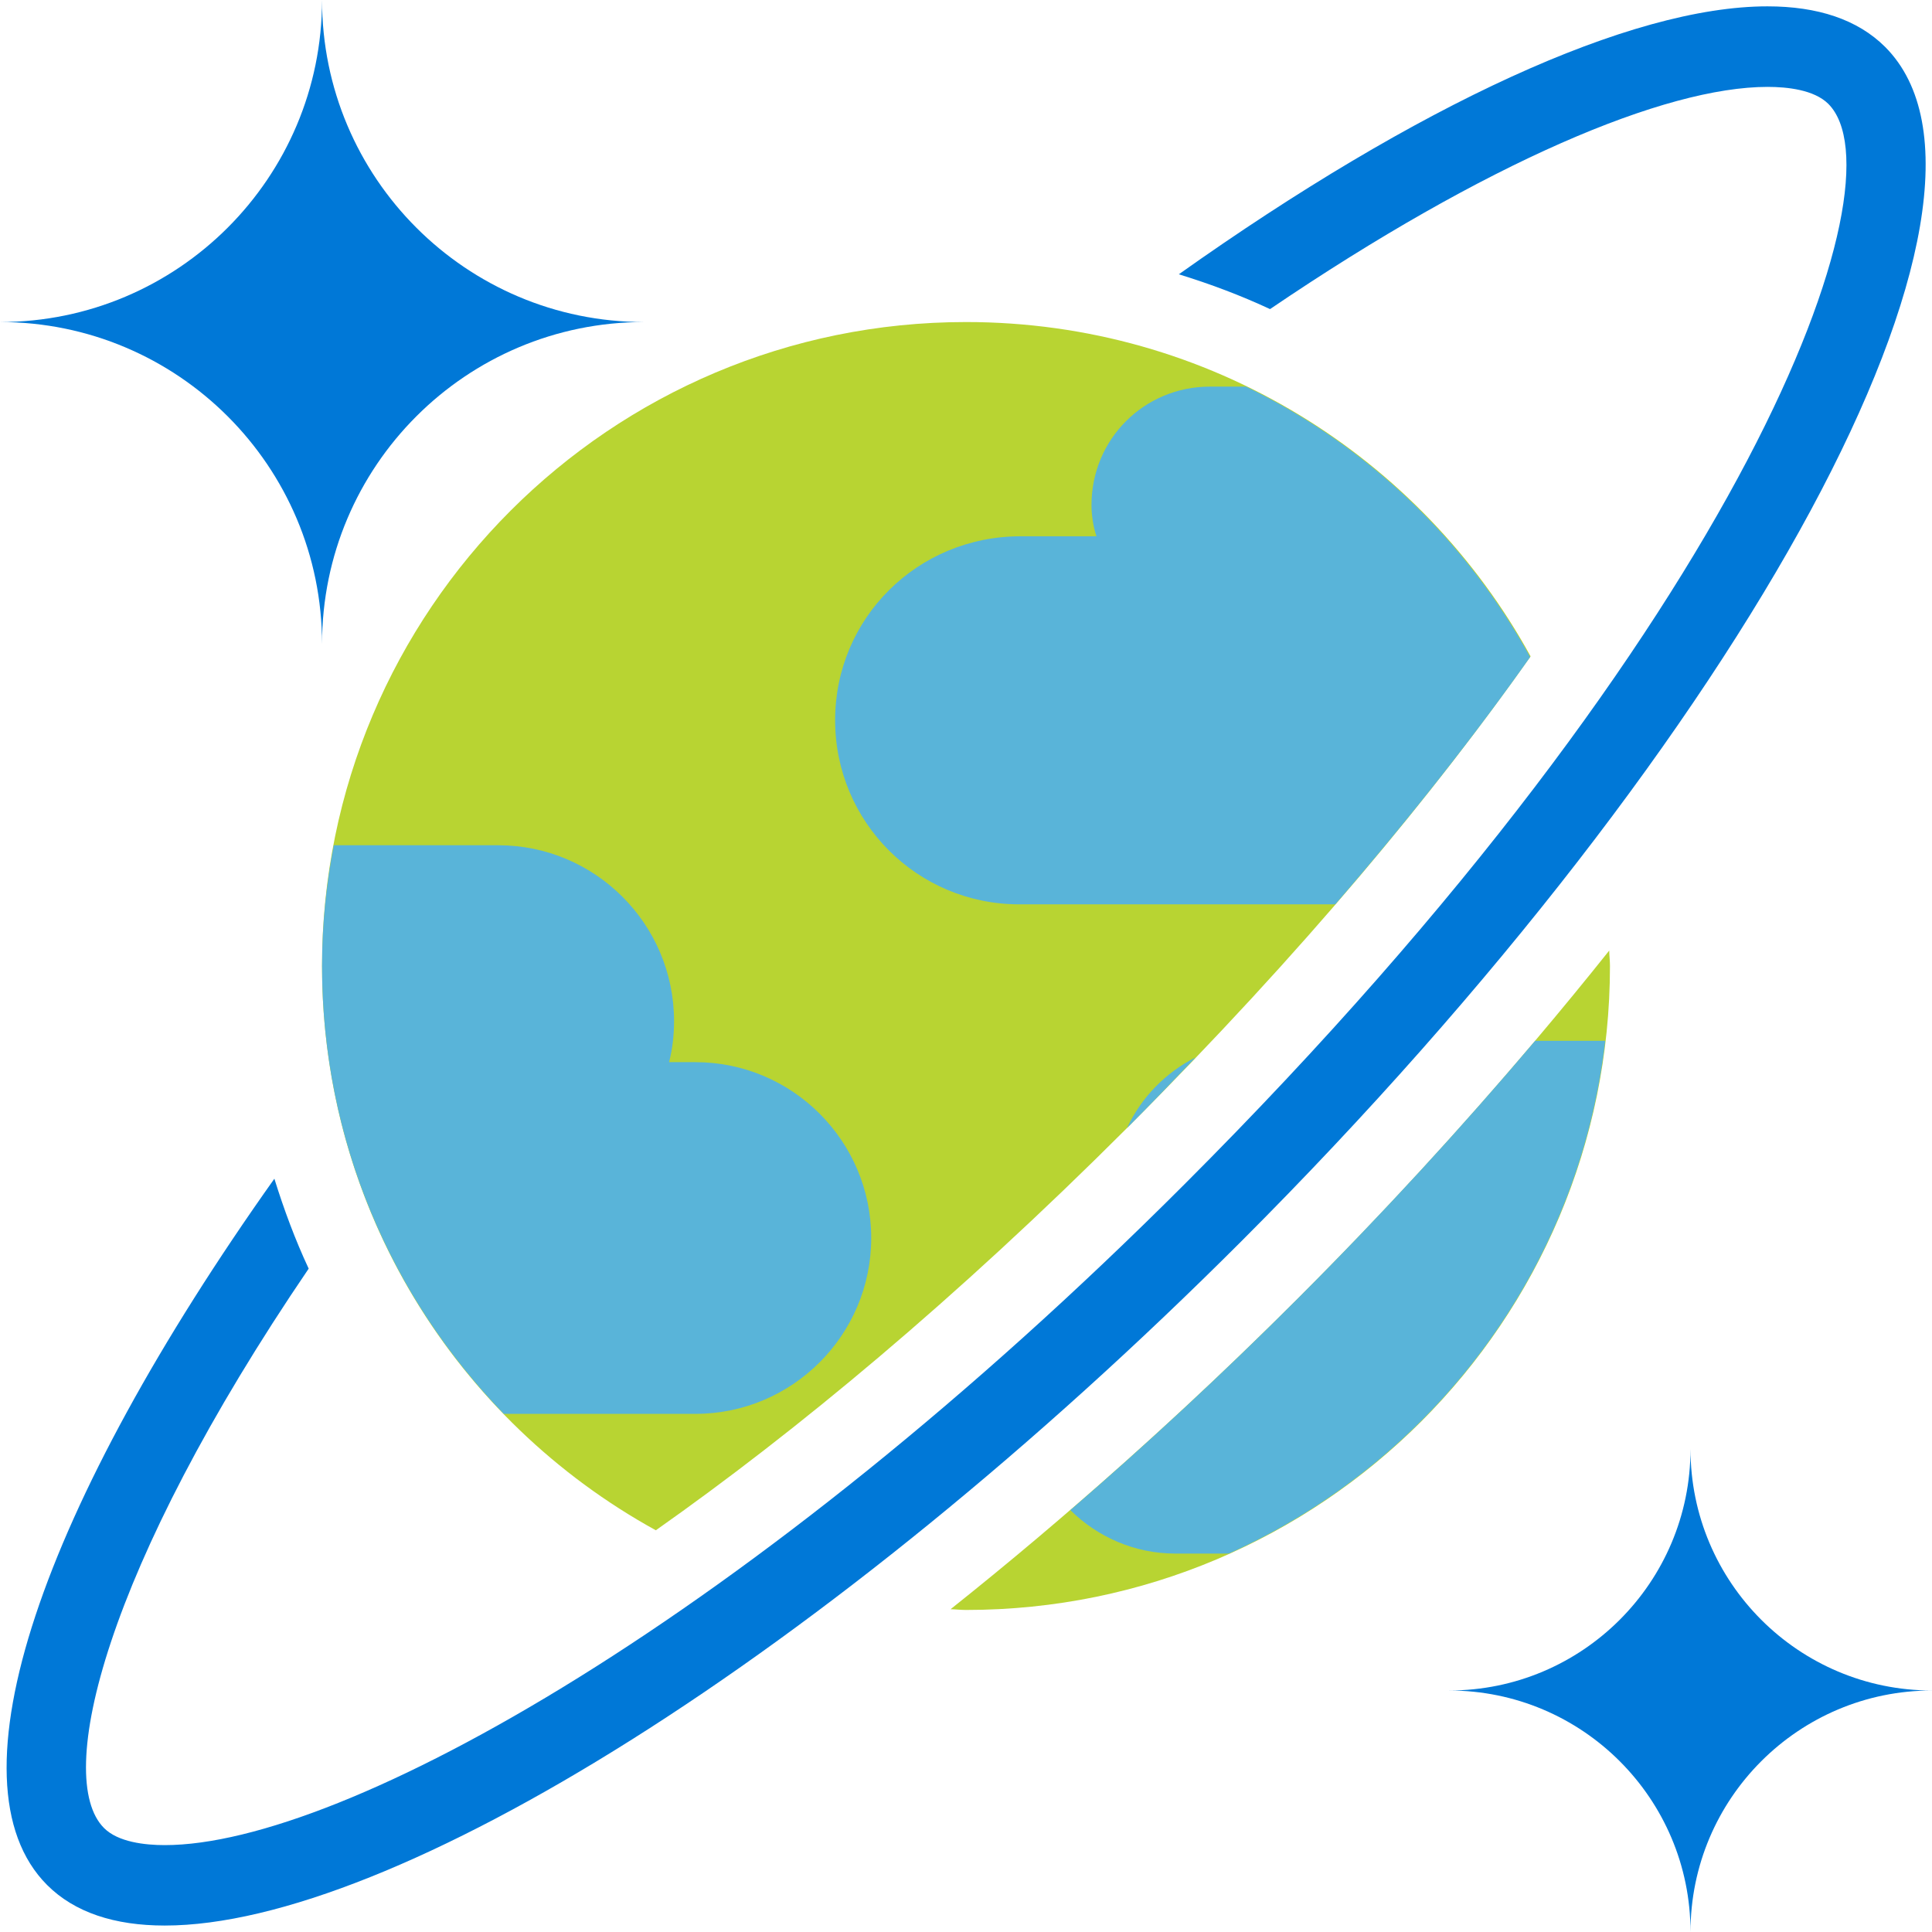
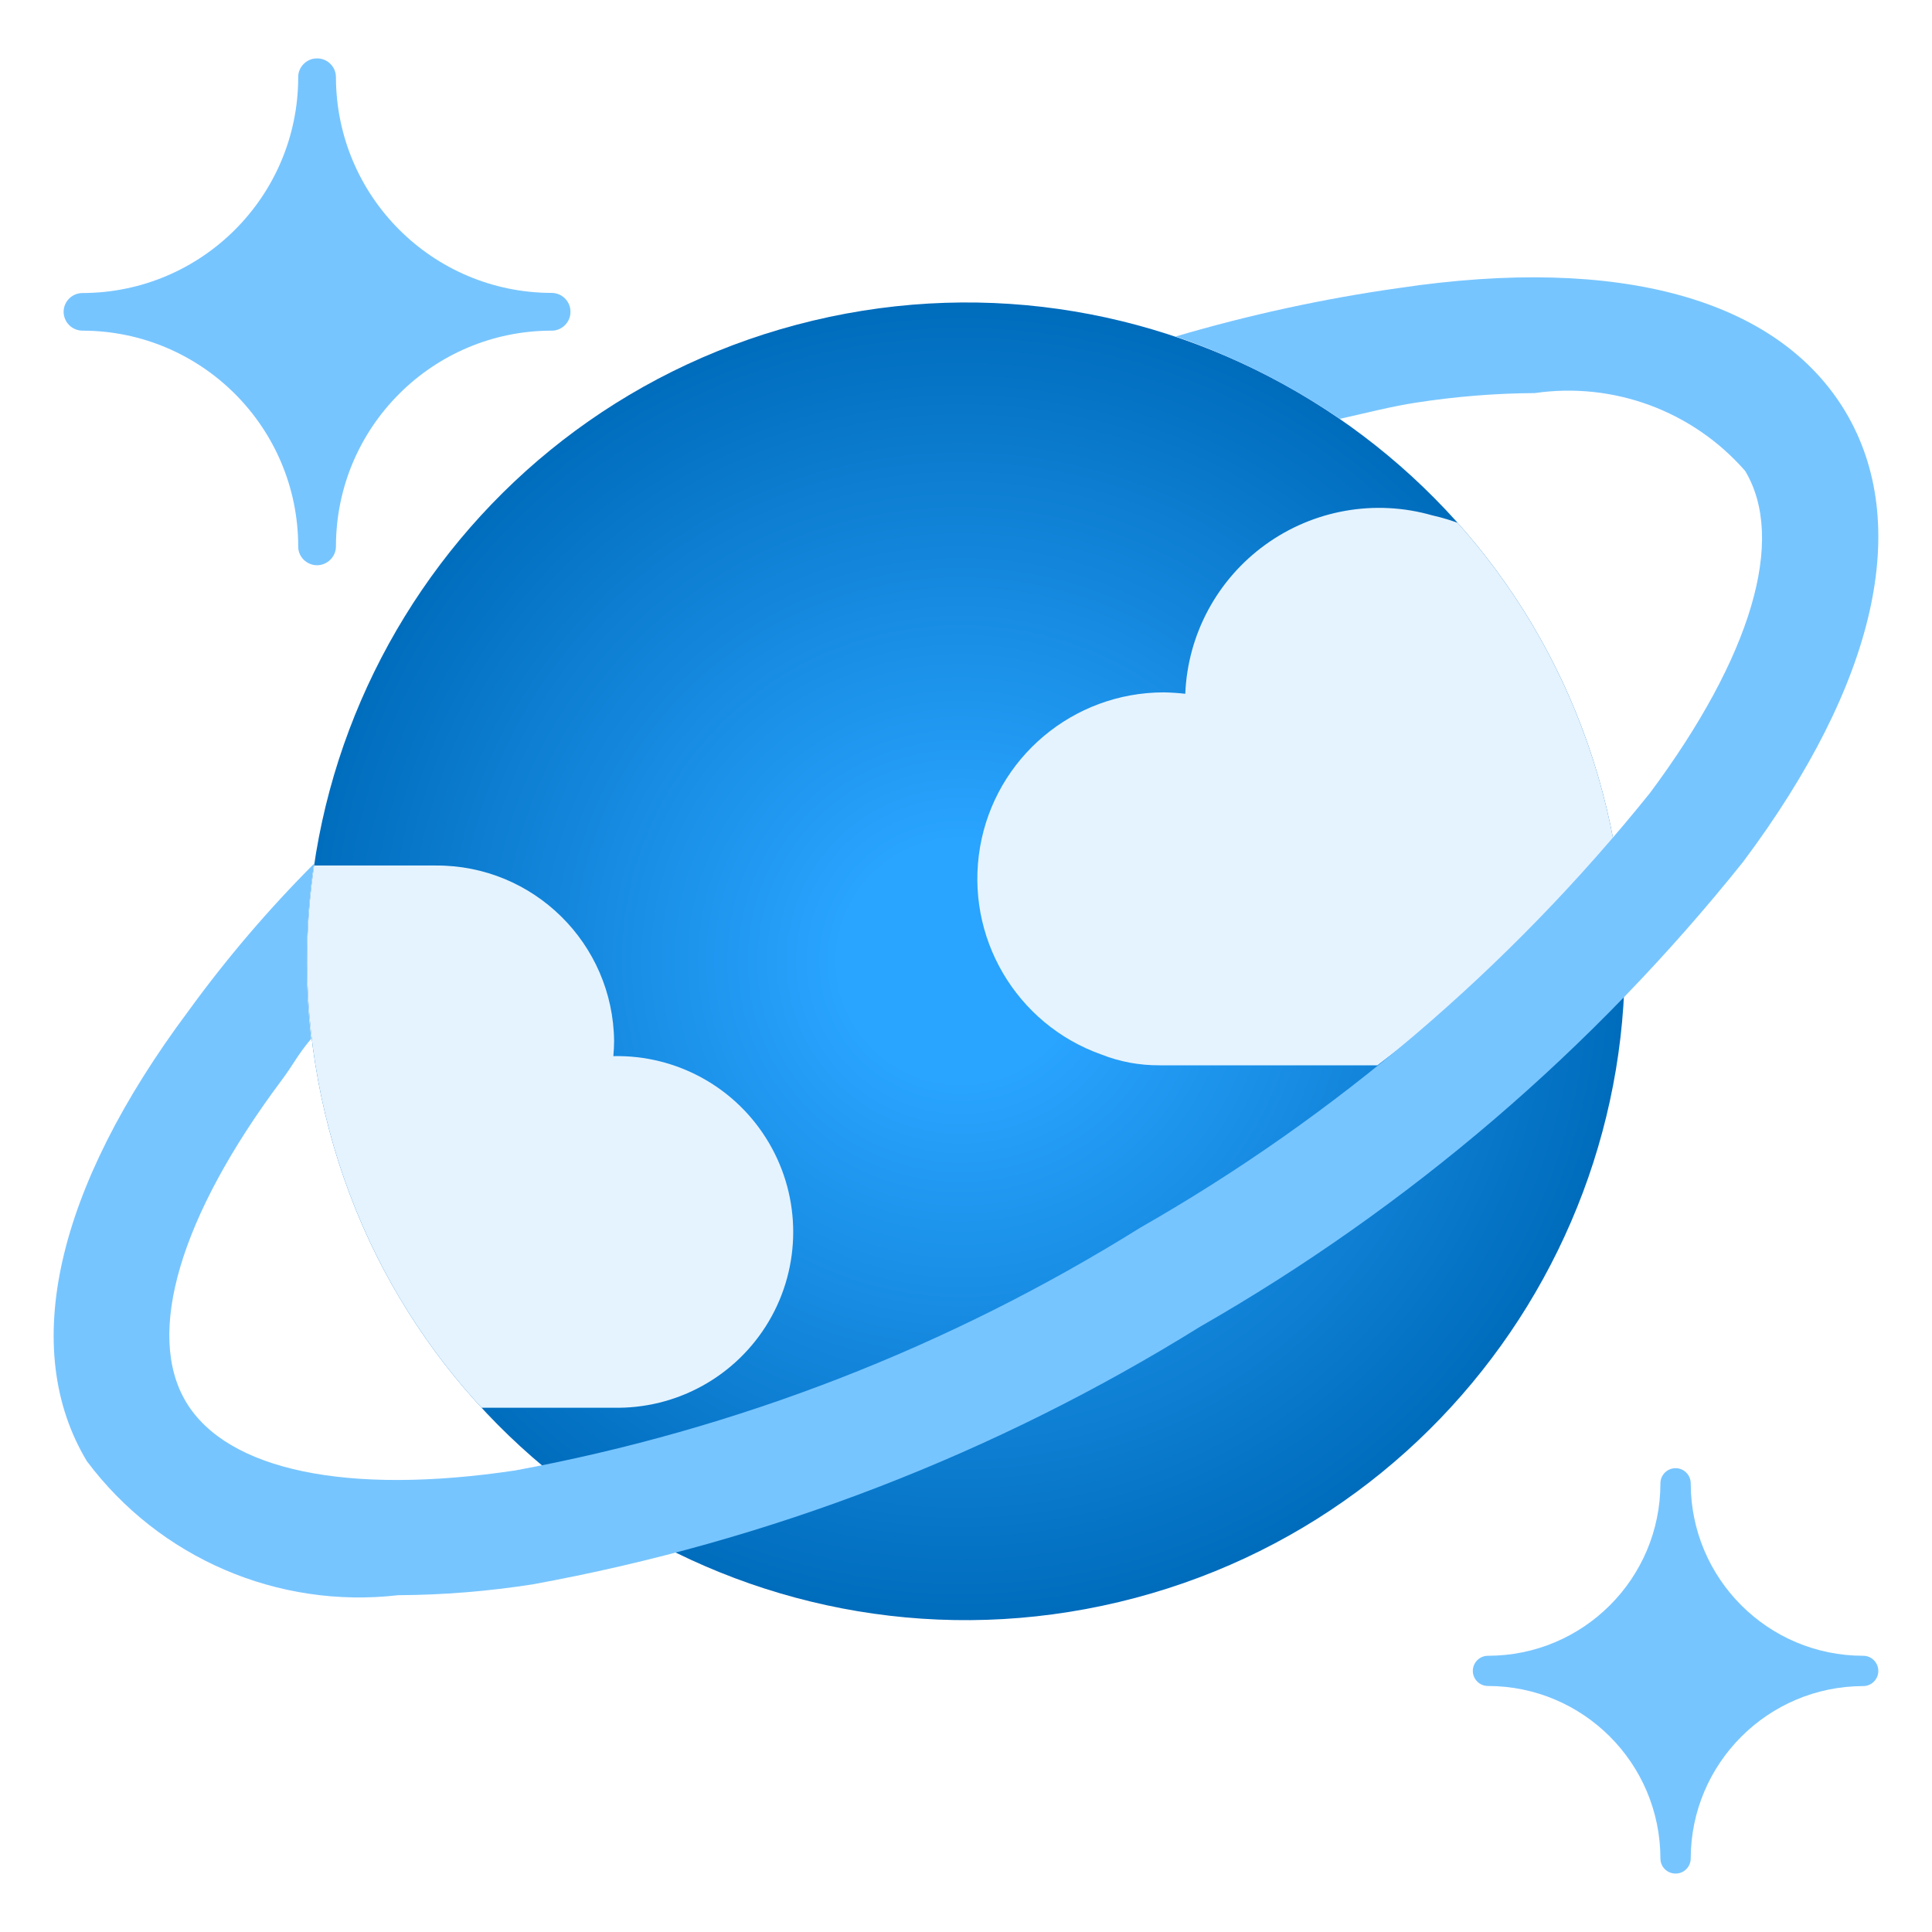
<svg xmlns="http://www.w3.org/2000/svg" width="70pt" height="70pt" viewBox="0 0 70 70" version="1.1">
+   <defs>
+     <radialGradient id="radial0" gradientUnits="userSpaceOnUse" cx="-105.006" cy="-10.409" fx="-105.006" fy="-10.409" r="5.954" gradientTransform="matrix(4.028889,0,0,3.993889,457.8739,76.39333)">
+       <stop offset="0.183" style="stop-color:rgb(41,164,255);stop-opacity:1;" />
+       <stop offset="1" style="stop-color:rgb(0,108,188);stop-opacity:1;" />
+     </radialGradient>
+     <clipPath id="clip1">
+       <path d="M 11 31 L 29 31 L 29 52 L 11 52 Z M 11 31 " />
+     </clipPath>
+     <clipPath id="clip2">
+       <path d="M 58.211 29.285 C 61.277 42.102 53.367 54.98 40.547 58.043 C 27.727 61.105 14.852 53.195 11.785 40.375 C 8.723 27.555 16.633 14.68 29.453 11.617 C 42.273 8.555 55.148 16.465 58.211 29.285 Z M 58.211 29.285 " />
+     </clipPath>
+     <clipPath id="clip3">
+       <path d="M 35 18 L 59 18 L 59 39 L 35 39 Z M 35 18 " />
+     </clipPath>
+     <clipPath id="clip4">
+       <path d="M 58.211 29.285 C 61.277 42.102 53.367 54.98 40.547 58.043 C 27.727 61.105 14.852 53.195 11.785 40.375 C 8.723 27.555 16.633 14.68 29.453 11.617 C 42.273 8.555 55.148 16.465 58.211 29.285 Z M 58.211 29.285 " />
+     </clipPath>
+   </defs>
  <g id="surface1">
-     <path style=" stroke:none;fill-rule:nonzero;fill:rgb(72.157%,83.137%,19.608%);fill-opacity:1;" d="M 23.762 55.445 C 28.809 51.891 34.602 47.102 40.852 40.852 C 47.27 34.43 51.988 28.695 55.457 23.781 C 51.492 16.562 43.82 11.668 35 11.668 C 22.113 11.668 11.668 22.113 11.668 35 C 11.668 43.812 16.551 51.477 23.762 55.445 Z M 23.762 55.445 " />
-     <path style=" stroke:none;fill-rule:nonzero;fill:rgb(72.157%,83.137%,19.608%);fill-opacity:1;" d="M 47.035 47.035 C 42.867 51.203 38.613 54.984 34.441 58.305 C 34.629 58.309 34.812 58.332 35 58.332 C 47.887 58.332 58.332 47.887 58.332 35 C 58.332 34.809 58.309 34.629 58.305 34.441 C 54.891 38.723 51.078 42.996 47.035 47.035 Z M 47.035 47.035 " />
-     <path style=" stroke:none;fill-rule:nonzero;fill:rgb(0%,47.059%,84.314%);fill-opacity:1;" d="M 68.301 1.699 C 67.301 0.703 65.852 0.23 64.039 0.23 C 59.07 0.23 51.355 3.805 42.711 9.938 C 43.848 10.289 44.953 10.703 46.016 11.199 C 53.84 5.891 60.32 3.148 64.043 3.148 C 64.762 3.148 65.73 3.254 66.242 3.762 C 69.004 6.523 63.422 22.402 42.914 42.91 C 27.199 58.629 12.43 66.852 5.969 66.852 C 5.246 66.852 4.277 66.742 3.77 66.234 C 1.941 64.41 3.801 56.82 11.184 45.965 C 10.695 44.918 10.289 43.824 9.941 42.707 C 1.566 54.508 -2.016 64.57 1.707 68.297 C 2.703 69.293 4.152 69.766 5.969 69.766 C 14.191 69.766 29.914 60.035 44.977 44.973 C 63.363 26.582 73.805 7.211 68.301 1.699 Z M 68.301 1.699 " />
-     <path style=" stroke:none;fill-rule:nonzero;fill:rgb(0%,47.059%,84.314%);fill-opacity:1;" d="M 11.668 0 C 11.668 6.441 6.441 11.668 0 11.668 C 6.441 11.668 11.668 16.891 11.668 23.332 C 11.668 16.891 16.891 11.668 23.332 11.668 C 16.891 11.668 11.668 6.441 11.668 0 Z M 11.668 0 " />
-     <path style=" stroke:none;fill-rule:nonzero;fill:rgb(0%,47.059%,84.314%);fill-opacity:1;" d="M 61.25 52.5 C 61.25 57.332 57.332 61.25 52.5 61.25 C 57.332 61.25 61.25 65.168 61.25 70 C 61.25 65.168 65.168 61.25 70 61.25 C 65.168 61.25 61.25 57.332 61.25 52.5 Z M 61.25 52.5 " />
-     <path style=" stroke:none;fill-rule:nonzero;fill:rgb(34.902%,70.588%,85.098%);fill-opacity:1;" d="M 25.195 38.484 L 24.242 38.484 C 24.363 38.008 24.422 37.527 24.422 36.996 C 24.422 33.48 21.562 30.625 18.051 30.625 L 12.094 30.625 C 11.82 32.043 11.668 33.504 11.668 35 C 11.668 41.312 14.184 47.027 18.254 51.227 L 25.195 51.227 C 28.711 51.227 31.566 48.367 31.566 44.855 C 31.566 41.34 28.707 38.484 25.195 38.484 Z M 25.195 38.484 " />
-     <path style=" stroke:none;fill-rule:nonzero;fill:rgb(34.902%,70.588%,85.098%);fill-opacity:1;" d="M 40.836 40.867 C 40.844 40.859 40.844 40.855 40.852 40.852 C 41.715 39.988 42.52 39.148 43.32 38.309 C 42.234 38.859 41.352 39.758 40.836 40.867 Z M 40.836 40.867 " />
-     <path style=" stroke:none;fill-rule:nonzero;fill:rgb(34.902%,70.588%,85.098%);fill-opacity:1;" d="M 47.035 47.035 C 44.309 49.766 41.539 52.332 38.781 54.715 C 39.762 55.684 41.105 56.289 42.582 56.289 L 44.523 56.289 C 51.871 52.996 57.199 46.023 58.16 37.711 L 55.621 37.711 C 52.93 40.883 50.047 44.023 47.035 47.035 Z M 47.035 47.035 " />
-     <path style=" stroke:none;fill-rule:nonzero;fill:rgb(34.902%,70.588%,85.098%);fill-opacity:1;" d="M 36.93 32.766 L 48.379 32.766 C 51.172 29.535 53.508 26.543 55.441 23.805 C 53.113 19.566 49.516 16.125 45.145 14.008 L 43.836 14.008 C 41.453 14.008 39.547 15.914 39.547 18.297 C 39.547 18.652 39.605 19.07 39.727 19.43 L 36.984 19.43 C 33.234 19.43 30.258 22.406 30.258 26.094 C 30.258 29.785 33.234 32.766 36.93 32.766 Z M 36.93 32.766 " />
+     <path style=" stroke:none;fill-rule:nonzero;fill:rgb(119,197,255);fill-opacity:1;" d="M 11.488 20.48 C 11.305 20.48 11.133 20.406 11.004 20.281 C 10.875 20.152 10.801 19.977 10.805 19.793 C 10.797 15.48 7.305 11.988 2.992 11.98 C 2.613 11.98 2.309 11.676 2.305 11.301 C 2.305 10.922 2.613 10.617 2.992 10.617 C 7.305 10.609 10.801 7.113 10.805 2.801 C 10.801 2.617 10.875 2.445 11.004 2.316 C 11.133 2.188 11.305 2.113 11.488 2.117 C 11.668 2.113 11.844 2.188 11.973 2.316 C 12.102 2.445 12.172 2.617 12.172 2.801 C 12.18 7.113 15.672 10.605 19.984 10.613 C 20.168 10.613 20.34 10.684 20.469 10.812 C 20.598 10.941 20.672 11.117 20.668 11.297 C 20.672 11.48 20.598 11.652 20.469 11.781 C 20.34 11.91 20.168 11.984 19.984 11.98 C 15.672 11.984 12.176 15.48 12.172 19.793 C 12.172 20.172 11.863 20.477 11.488 20.48 Z M 11.488 20.48 " />
+     <path style=" stroke:none;fill-rule:nonzero;fill:rgb(119,197,255);fill-opacity:1;" d="M 60.711 67.883 C 60.406 67.883 60.16 67.641 60.16 67.336 C 60.156 63.887 57.363 61.09 53.91 61.086 C 53.609 61.086 53.367 60.844 53.363 60.543 C 53.363 60.238 53.609 59.992 53.91 59.992 C 57.363 59.992 60.16 57.195 60.16 53.746 C 60.16 53.441 60.406 53.195 60.711 53.195 C 61.012 53.195 61.258 53.441 61.258 53.746 C 61.262 57.195 64.055 59.992 67.508 59.992 C 67.809 59.992 68.055 60.238 68.055 60.543 C 68.055 60.844 67.809 61.09 67.508 61.09 C 64.059 61.094 61.262 63.891 61.258 67.34 C 61.254 67.641 61.012 67.883 60.711 67.883 Z M 60.711 67.883 " />
+     <path style=" stroke:none;fill-rule:nonzero;fill:url(#radial0);" d="M 58.211 29.285 C 61.277 42.102 53.367 54.98 40.547 58.043 C 27.727 61.105 14.852 53.195 11.785 40.375 C 8.723 27.555 16.633 14.68 29.453 11.617 C 42.273 8.555 55.148 16.465 58.211 29.285 Z M 58.211 29.285 " />
+     <g clip-path="url(#clip1)" clip-rule="nonzero">
+       <g clip-path="url(#clip2)" clip-rule="nonzero">
+         <path style=" stroke:none;fill-rule:nonzero;fill:rgb(229,243,255);fill-opacity:1;" d="M 22.203 51.004 C 24.516 51.062 26.676 49.867 27.855 47.875 C 29.031 45.883 29.035 43.41 27.863 41.414 C 26.695 39.418 24.535 38.215 22.223 38.266 C 22.238 38.086 22.25 37.902 22.25 37.723 C 22.215 34.184 19.328 31.34 15.789 31.359 L 11.012 31.359 C 10.066 38.504 12.34 45.699 17.215 51.004 Z M 22.203 51.004 " />
+       </g>
+     </g>
+     <g clip-path="url(#clip3)" clip-rule="nonzero">
+       <g clip-path="url(#clip4)" clip-rule="nonzero">
+         <path style=" stroke:none;fill-rule:nonzero;fill:rgb(229,243,255);fill-opacity:1;" d="M 58.508 30.391 C 58.508 30.332 58.508 30.273 58.48 30.219 C 57.711 26.059 55.82 22.188 53.012 19.02 C 52.648 18.871 52.273 18.758 51.891 18.672 C 49.82 18.078 47.594 18.473 45.848 19.734 C 44.102 20.996 43.031 22.988 42.945 25.137 C 42.688 25.109 42.426 25.09 42.168 25.086 C 38.879 25.086 36.066 27.453 35.508 30.695 C 34.953 33.938 36.809 37.109 39.906 38.207 C 40.578 38.473 41.293 38.602 42.012 38.598 L 49.906 38.598 C 53.074 36.199 55.961 33.445 58.508 30.391 Z M 58.508 30.391 " />
+       </g>
+     </g>
+     <path style=" stroke:none;fill-rule:nonzero;fill:rgb(119,197,255);fill-opacity:1;" d="M 66.855 14.902 C 64.406 10.832 58.688 9.242 50.695 10.434 C 47.957 10.82 45.25 11.41 42.598 12.191 C 44.703 12.918 46.703 13.922 48.543 15.176 C 49.477 14.969 50.418 14.723 51.32 14.586 C 52.742 14.367 54.176 14.25 55.609 14.242 C 58.465 13.828 61.332 14.891 63.23 17.062 C 64.719 19.543 63.461 23.785 59.785 28.727 C 54.672 35.09 48.406 40.434 41.316 44.48 C 34.383 48.809 26.699 51.793 18.668 53.277 C 12.586 54.188 8.238 53.277 6.746 50.805 C 5.258 48.332 6.516 44.078 10.191 39.156 C 10.648 38.547 10.762 38.246 11.277 37.633 C 11.035 35.523 11.07 33.395 11.379 31.293 C 9.727 32.949 8.203 34.734 6.828 36.629 C 2.012 43.074 0.703 48.867 3.145 52.938 C 5.773 56.453 10.066 58.301 14.426 57.797 C 16.055 57.789 17.68 57.656 19.289 57.406 C 27.863 55.844 36.07 52.676 43.473 48.074 C 51.035 43.746 57.715 38.031 63.156 31.227 C 67.988 24.77 69.297 18.977 66.855 14.902 Z M 66.855 14.902 " />
  </g>
</svg>
